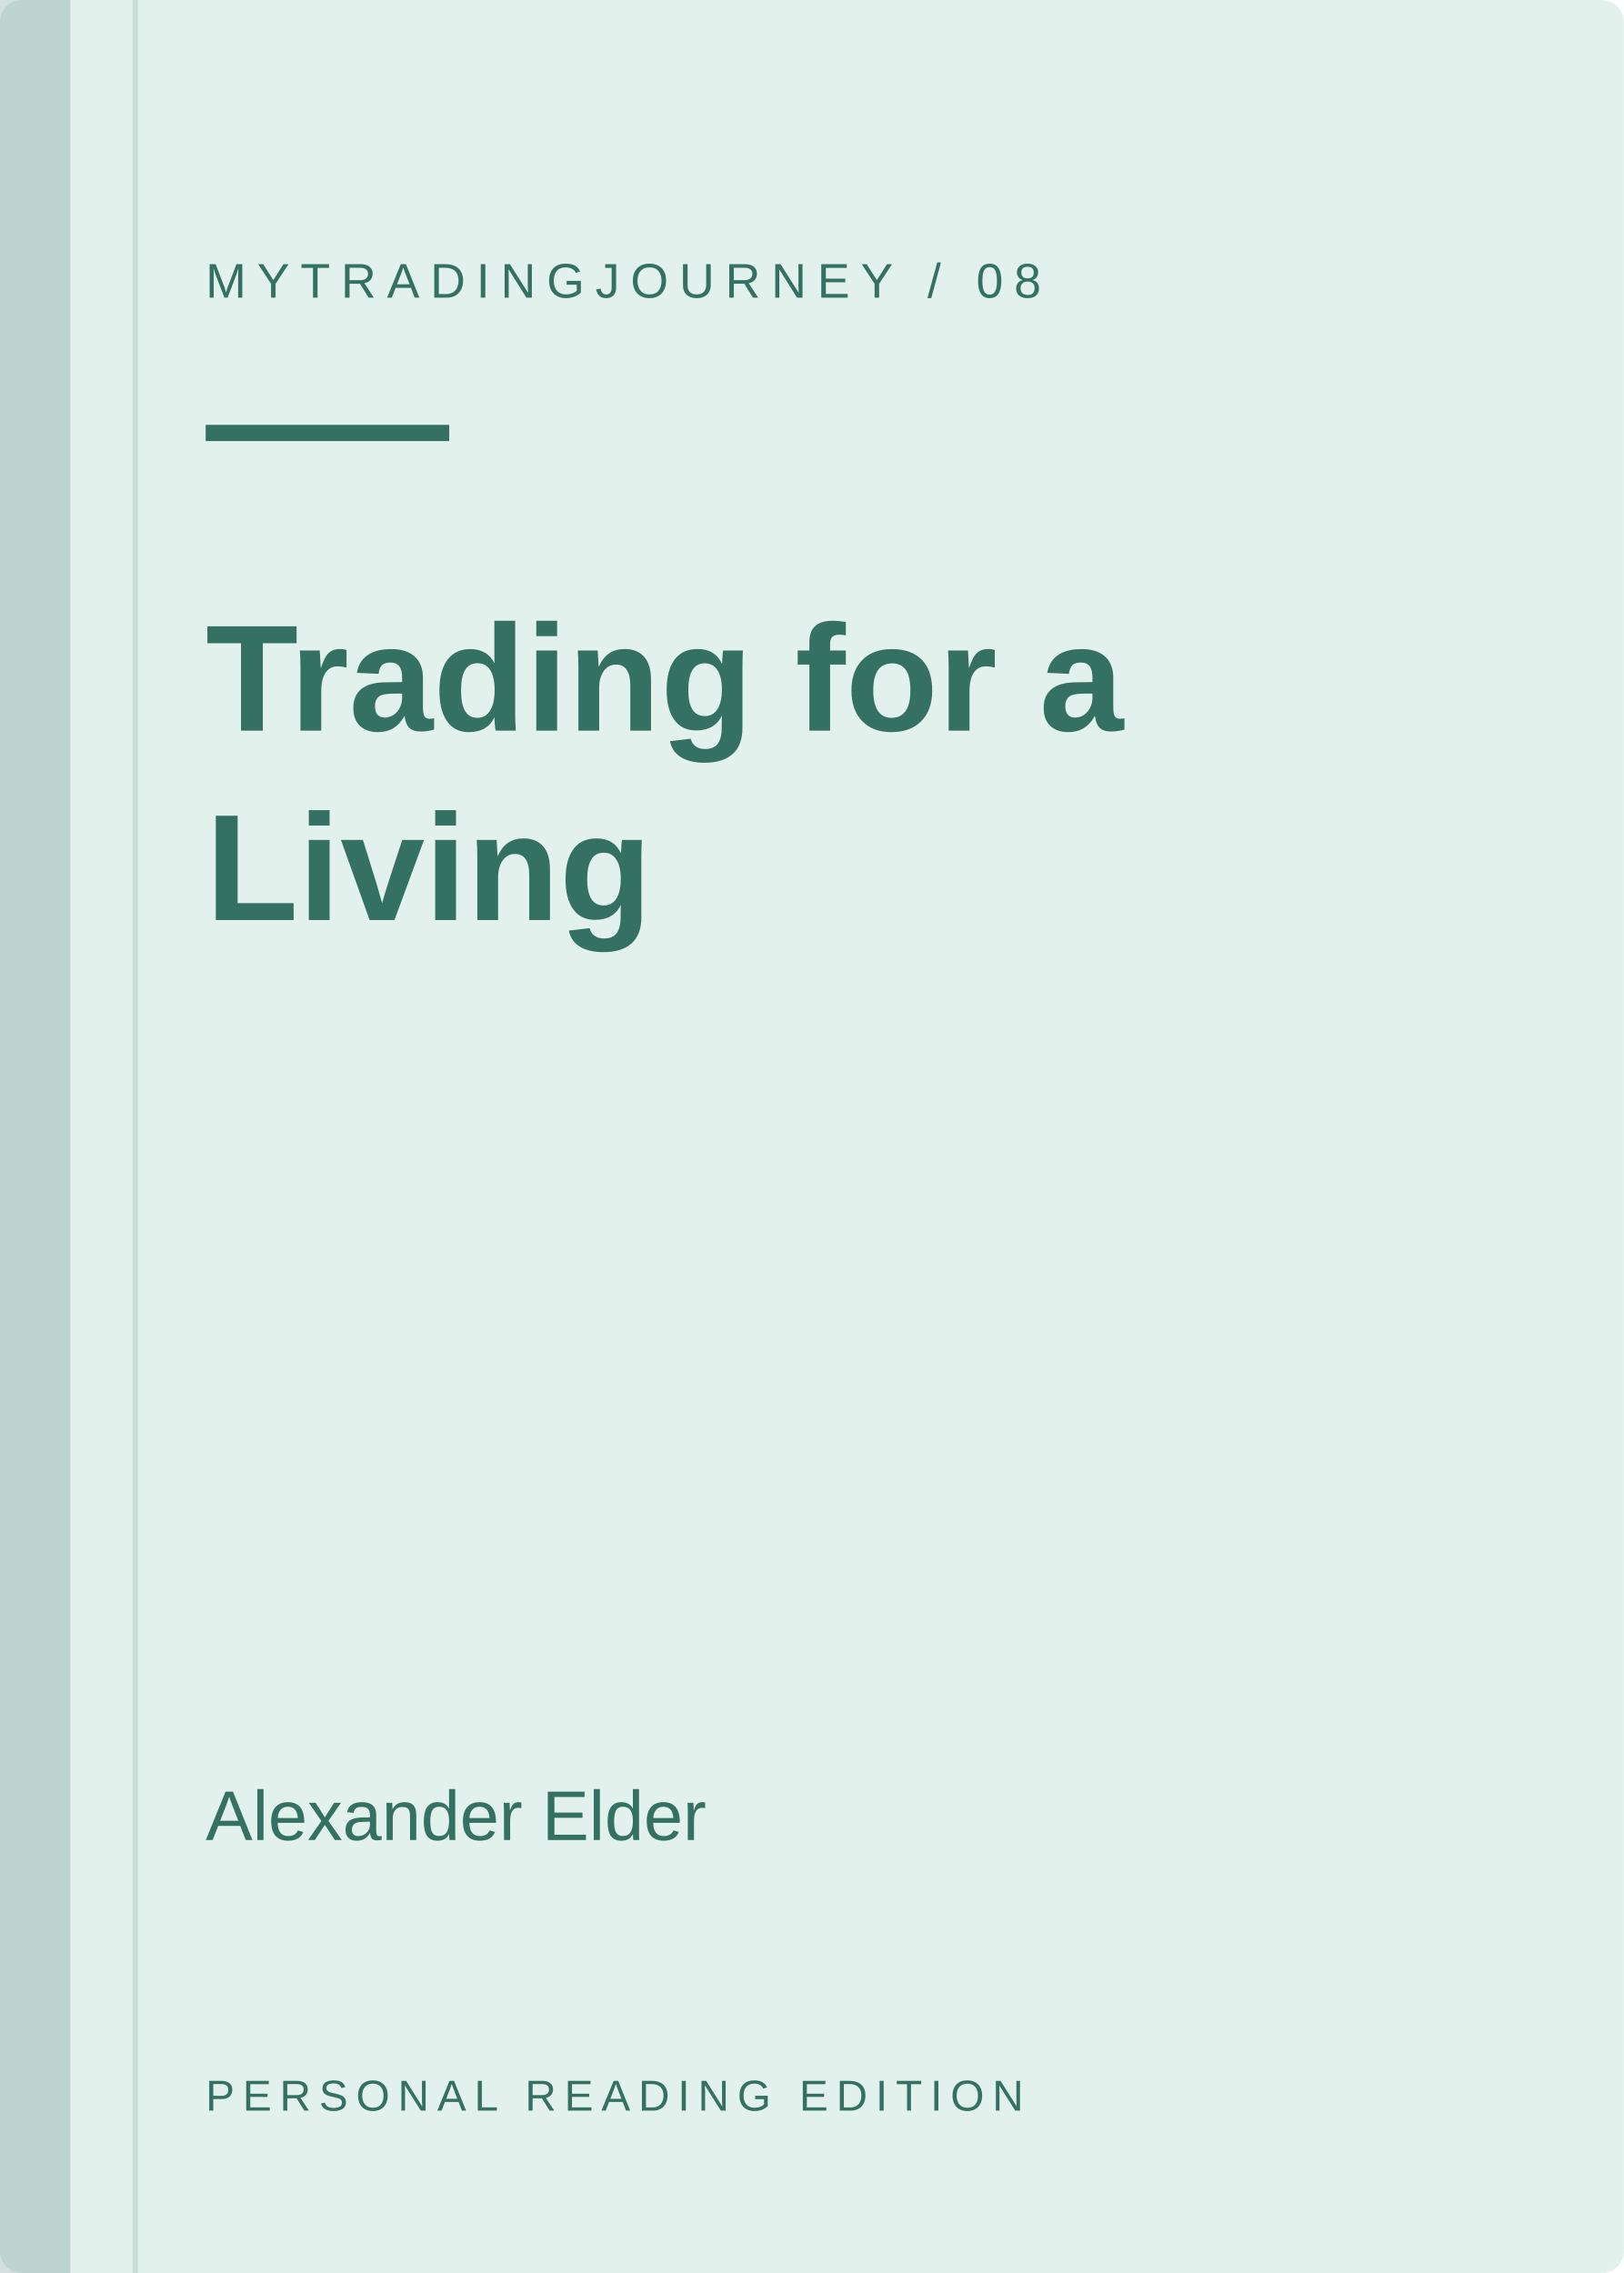
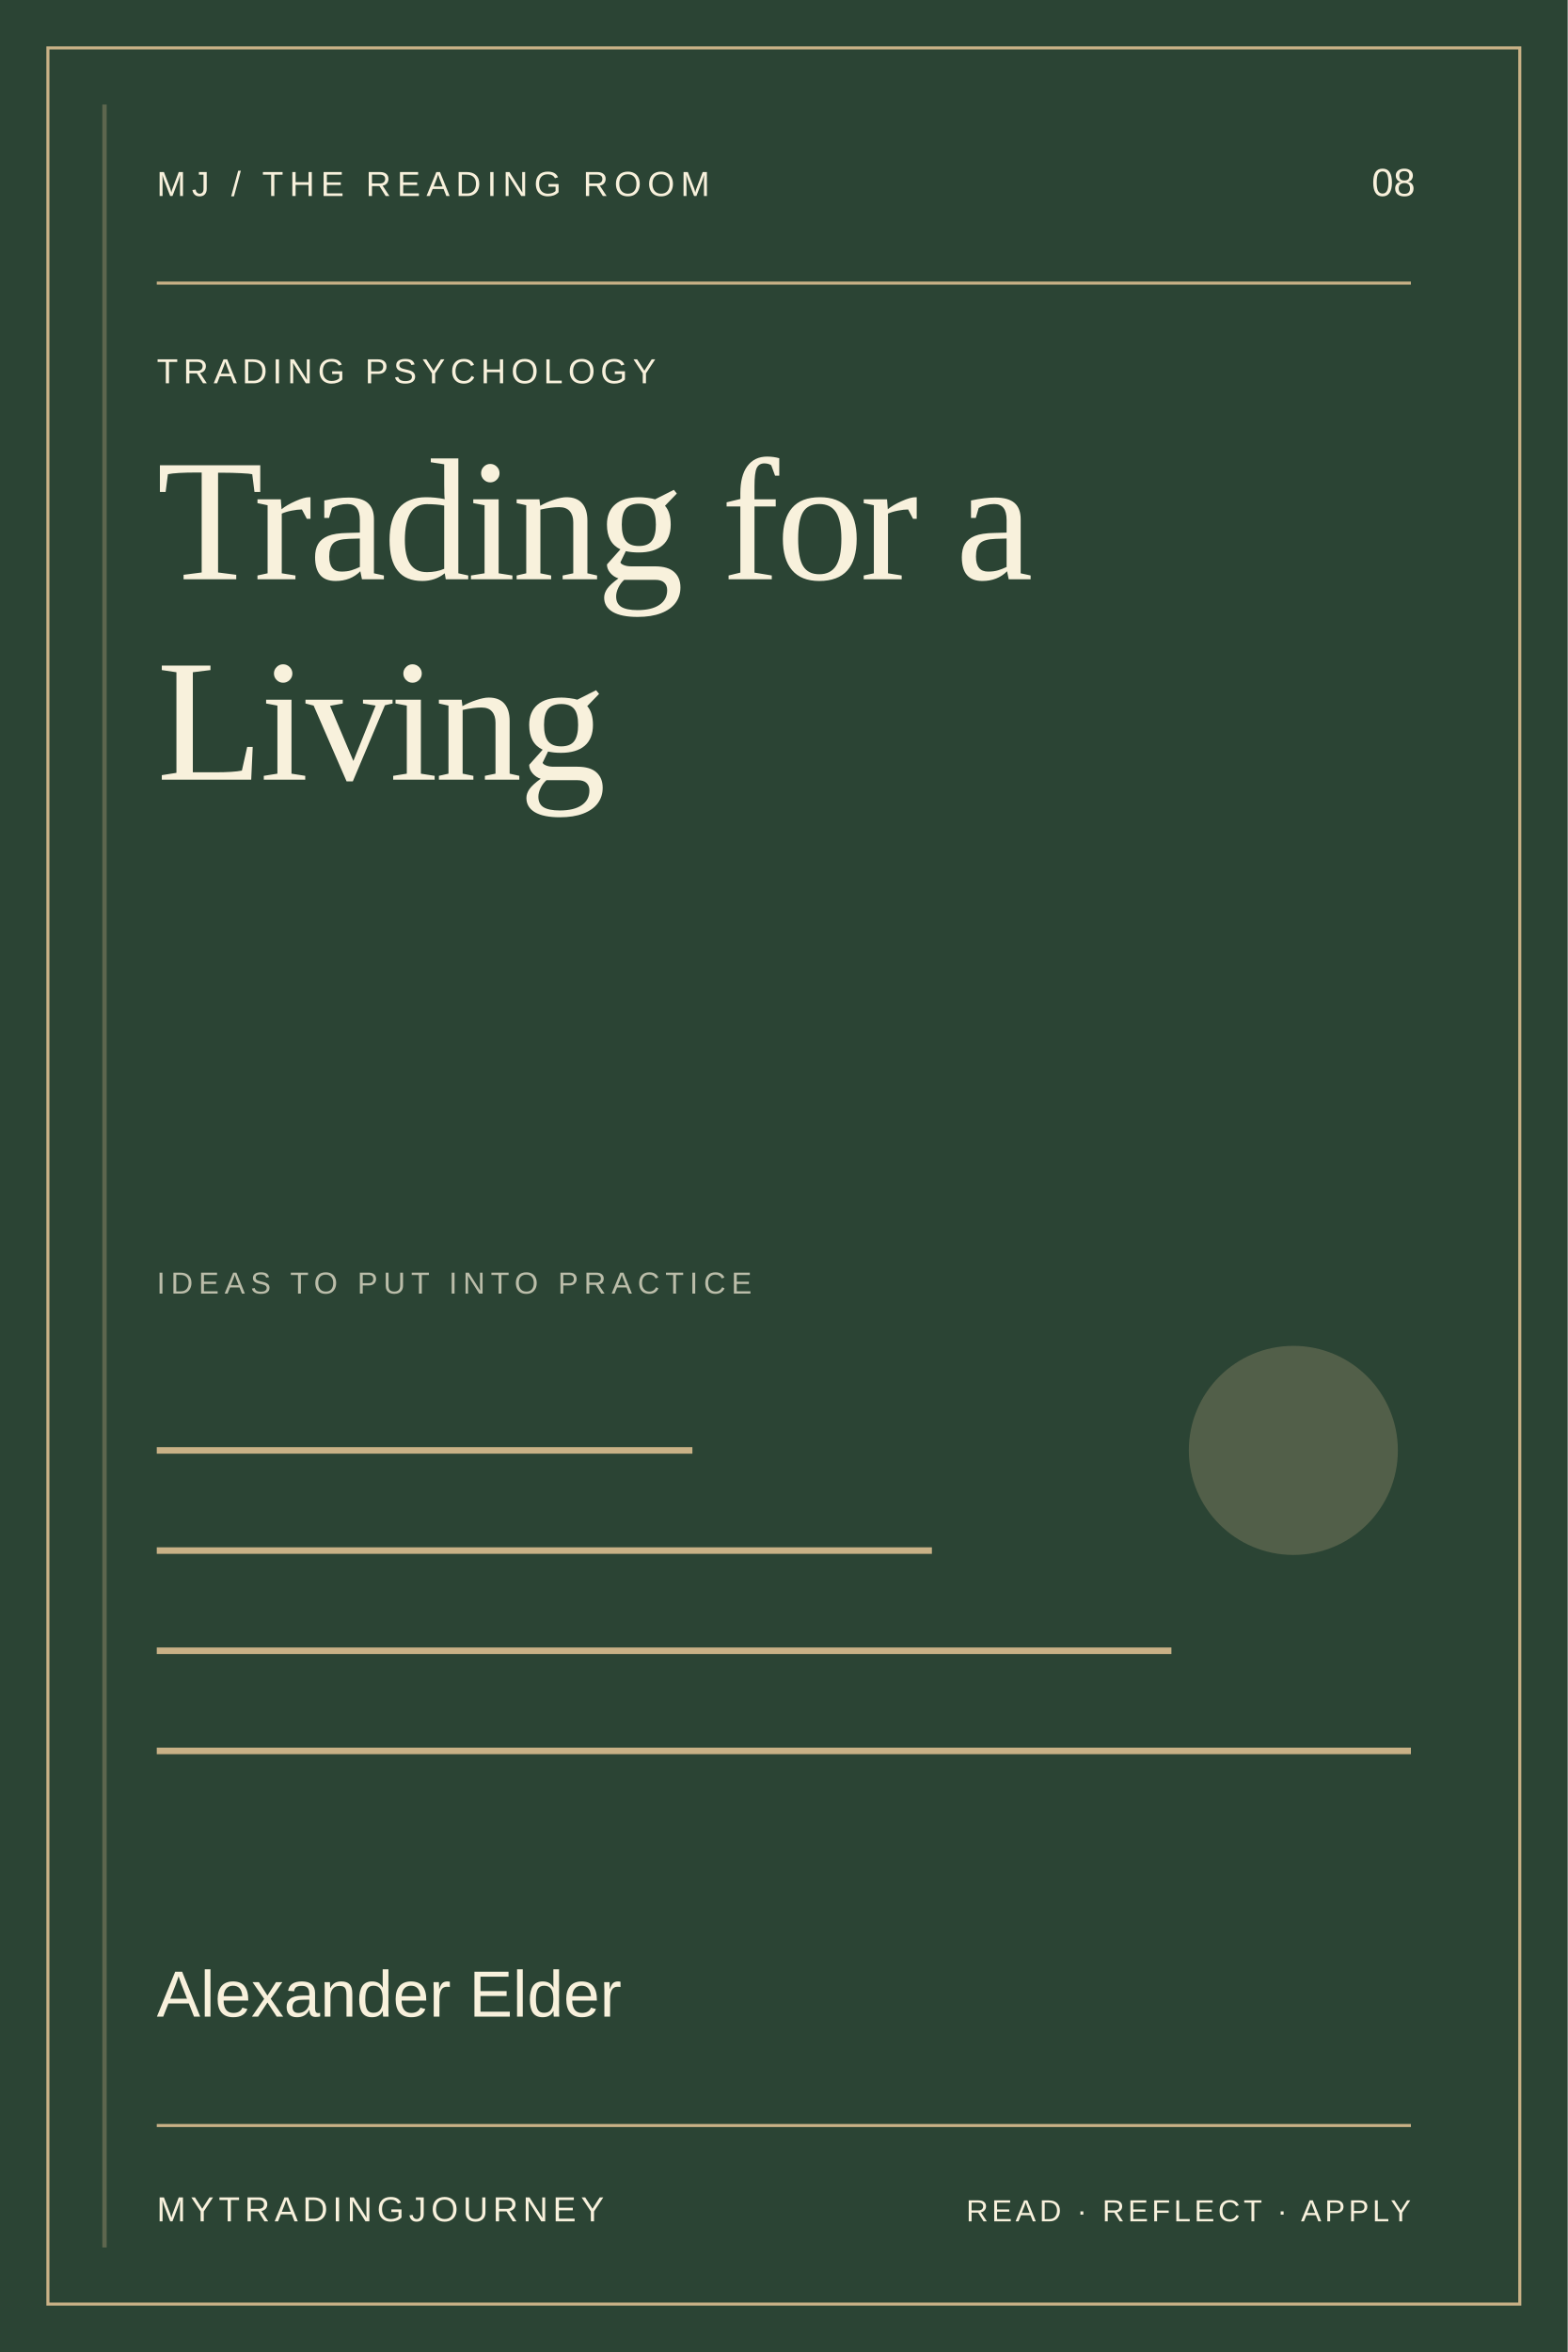
- <svg xmlns="http://www.w3.org/2000/svg" width="300" height="420" viewBox="0 0 300 420">
-   <rect width="300" height="420" rx="4" fill="#e3f1ec" />
-   <rect width="13" height="420" fill="#357163" opacity=".22" />
-   <path d="M25 0v420" stroke="#357163" opacity=".15" />
-   <text x="38" y="55" font-family="Arial,sans-serif" font-size="9" letter-spacing="2" fill="#357163">MYTRADINGJOURNEY / 08</text>
-   <path d="M38 80h45" stroke="#357163" stroke-width="3" />
-   <text font-family="Arial,sans-serif" font-weight="700" font-size="28" fill="#357163">
-     <tspan x="38" y="135">Trading for a</tspan>
-     <tspan x="38" y="170">Living</tspan>
+ <svg xmlns="http://www.w3.org/2000/svg" width="360" height="540" viewBox="0 0 360 540" role="img" aria-labelledby="title desc">
+   <rect width="360" height="540" fill="#2b4434" />
+   <rect x="11" y="11" width="338" height="518" fill="none" stroke="#c9b186" stroke-width=".7" />
+   <path d="M24 24v492" stroke="#c9b186" stroke-opacity=".32" />
+   <text x="36" y="45" fill="#f8f1dc" font-family="Arial,Helvetica,sans-serif" font-size="8" letter-spacing="1.4">MJ / THE READING ROOM</text>
+   <text x="325" y="45" text-anchor="end" fill="#f8f1dc" font-family="Arial,Helvetica,sans-serif" font-size="9">08</text>
+   <path d="M36 65h288" stroke="#c9b186" stroke-width=".7" />
+   <text x="36" y="88" fill="#f8f1dc" font-family="Arial,Helvetica,sans-serif" font-size="8" letter-spacing="1.2">TRADING PSYCHOLOGY</text>
+   <text fill="#f8f1dc" font-family="Georgia,Times New Roman,serif" font-size="40" letter-spacing="-.7">
+     <tspan x="36" y="133">Trading for a</tspan>
+     <tspan x="36" y="179">Living</tspan>
  </text>
-   <text x="38" y="340" font-family="Arial,sans-serif" font-size="13" fill="#357163">Alexander Elder</text>
-   <text x="38" y="390" font-family="Arial,sans-serif" font-size="8" letter-spacing="1.5" fill="#357163">PERSONAL READING EDITION</text>
+   <text x="36" y="297" fill="#f8f1dc" opacity=".7" font-family="Arial,Helvetica,sans-serif" font-size="7" letter-spacing="1.3">IDEAS TO PUT INTO PRACTICE</text>
+   <g>
+     <path d="M36 402h288M36 379h233M36 356h178M36 333h123" fill="none" stroke="#c9b186" stroke-width="1.5" />
+     <circle cx="297" cy="333" r="24" fill="#c9b186" opacity=".25" />
+   </g>
+   <text x="36" y="463" fill="#f8f1dc" font-family="Arial,Helvetica,sans-serif" font-size="15">Alexander Elder</text>
+   <path d="M36 488h288" stroke="#c9b186" stroke-width=".7" />
+   <text x="36" y="510" fill="#f8f1dc" font-family="Arial,Helvetica,sans-serif" font-size="8" letter-spacing="1.1">MYTRADINGJOURNEY</text>
+   <text x="324" y="510" text-anchor="end" fill="#f8f1dc" font-family="Arial,Helvetica,sans-serif" font-size="7" letter-spacing=".8">READ · REFLECT · APPLY</text>
</svg>
